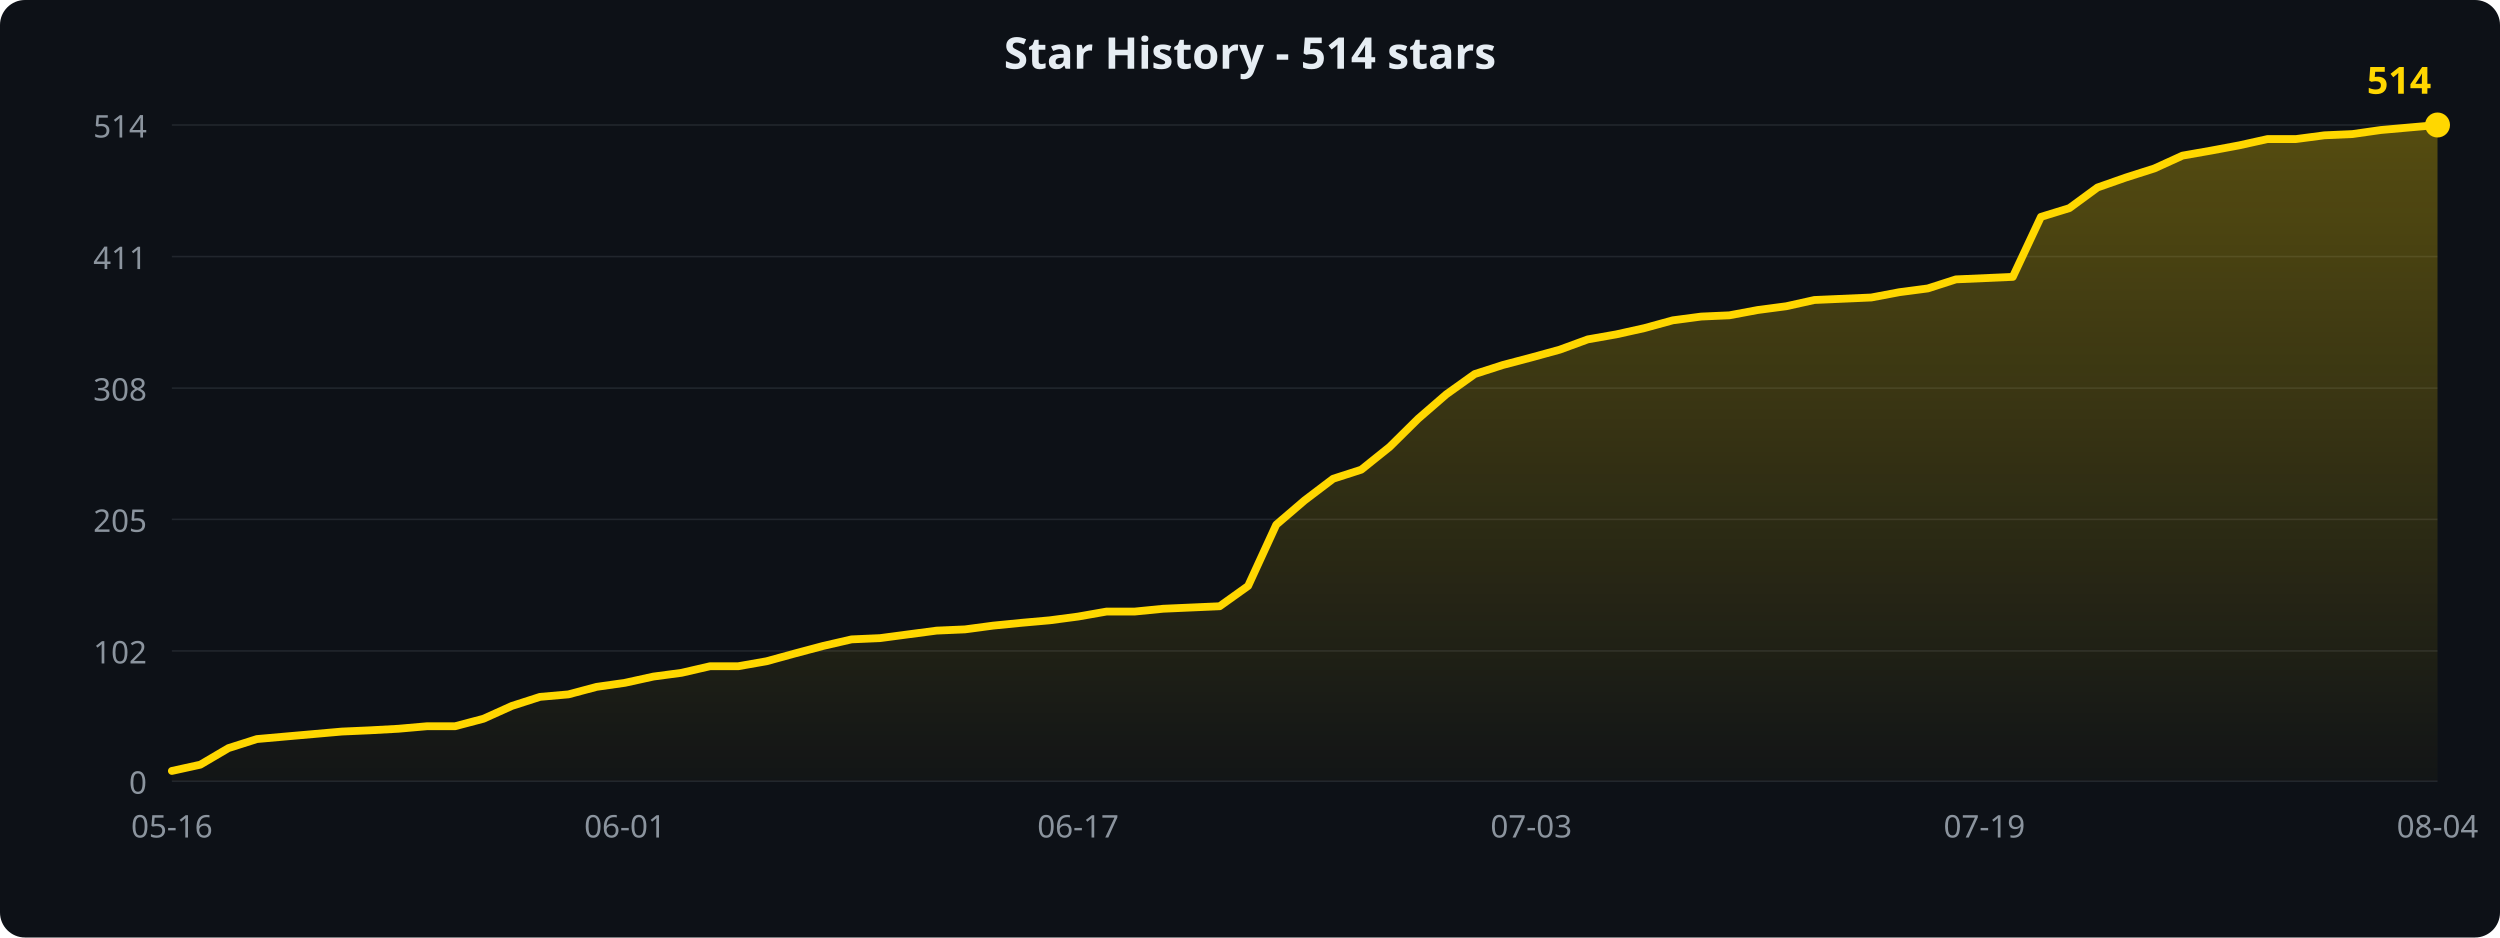
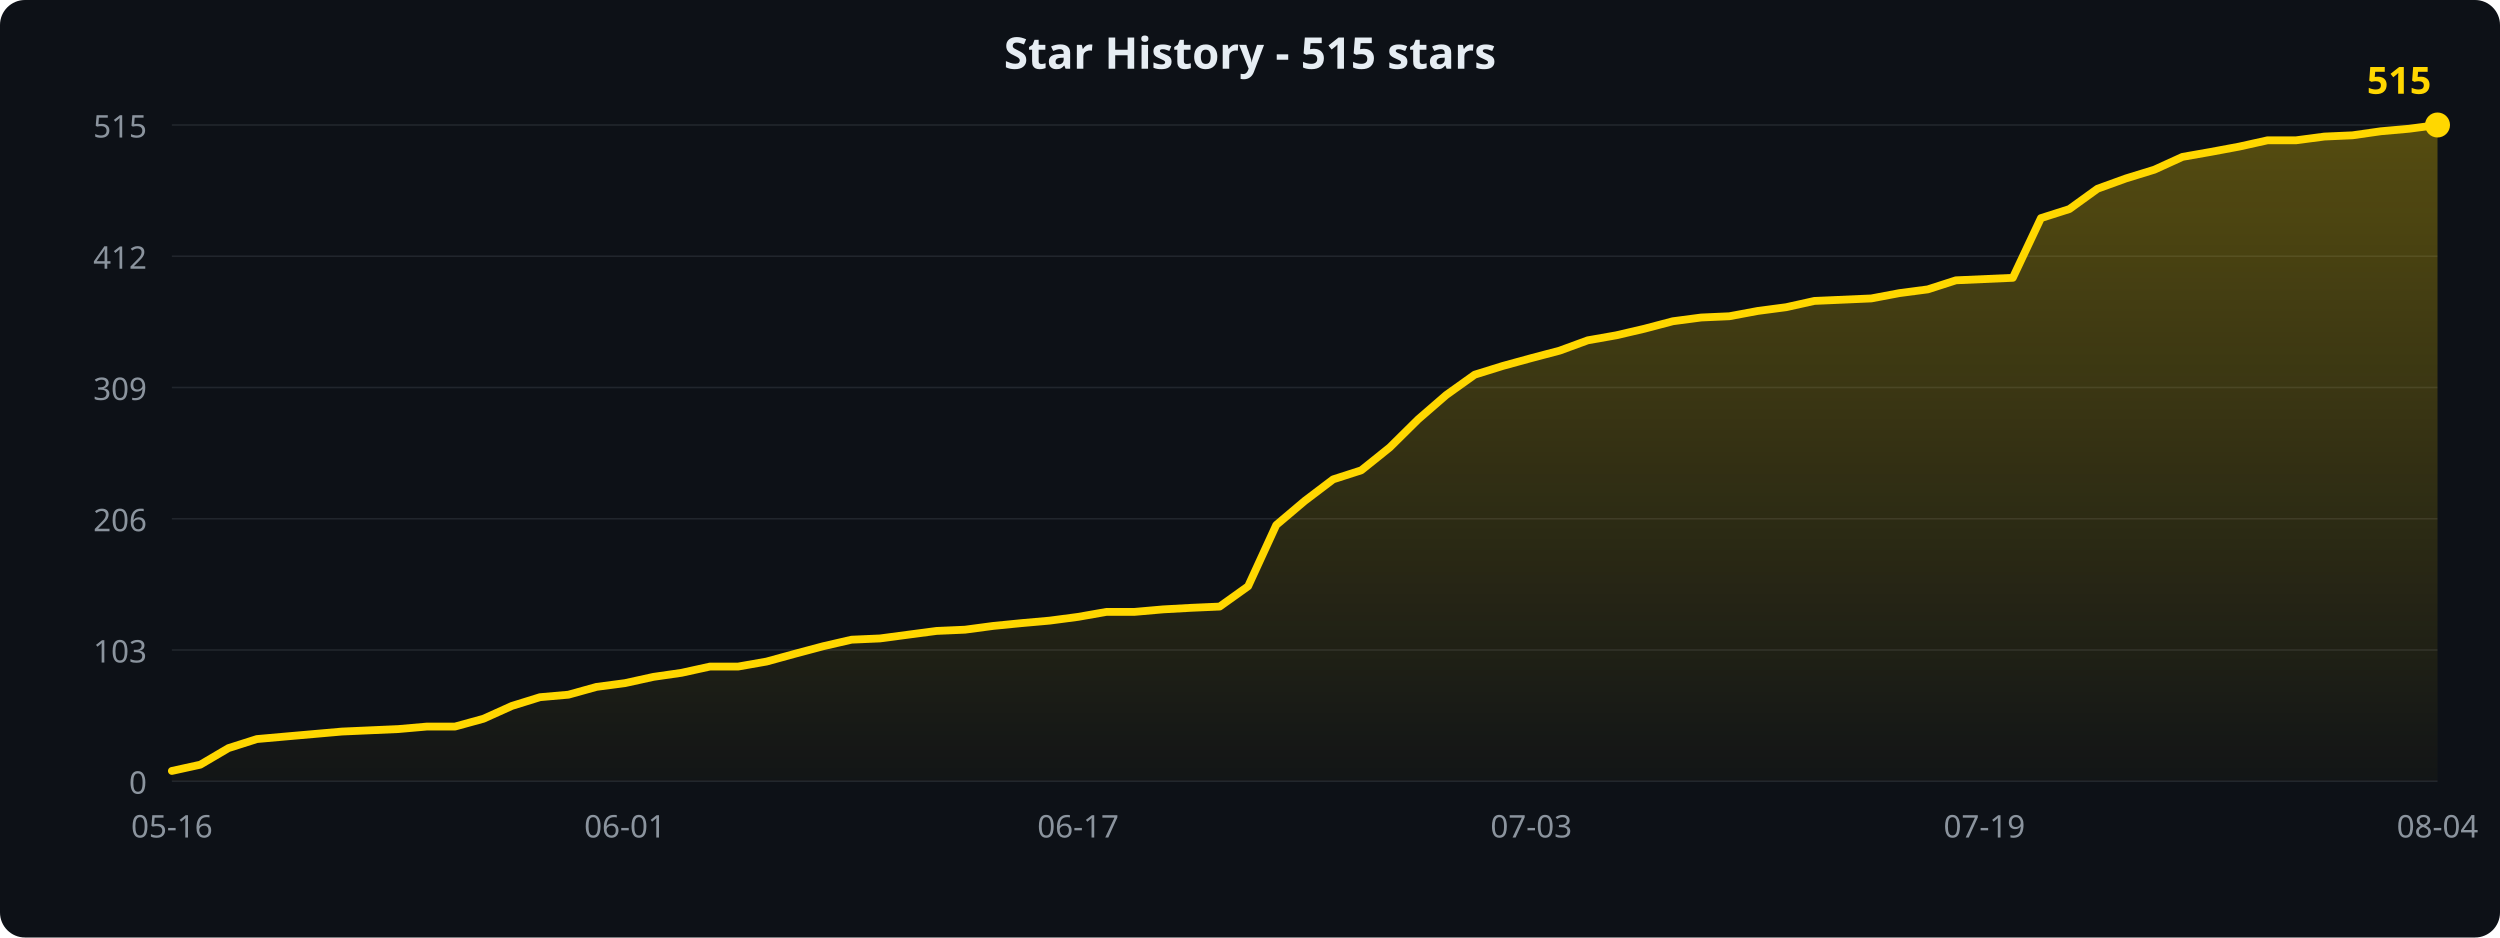
<svg xmlns="http://www.w3.org/2000/svg" viewBox="0 0 800 300" width="800" height="300">
  <defs>
    <linearGradient id="fill" x1="0" y1="0" x2="0" y2="1">
      <stop offset="0%" stop-color="#FFD700" stop-opacity="0.3" />
      <stop offset="100%" stop-color="#FFD700" stop-opacity="0.02" />
    </linearGradient>
  </defs>
  <rect width="800" height="300" rx="8" fill="#0d1117" />
  <text x="400.0" y="22" text-anchor="middle" fill="#e6edf3" font-family="system-ui,sans-serif" font-size="14" font-weight="600">
-     Star History - 514 stars
+     Star History - 515 stars
  </text>
  <line x1="55" y1="250.0" x2="780" y2="250.0" stroke="#21262d" stroke-width="0.5" />
  <text x="47" y="254.0" text-anchor="end" fill="#8b949e" font-family="system-ui,sans-serif" font-size="10">0</text>
-   <line x1="55" y1="208.3" x2="780" y2="208.3" stroke="#21262d" stroke-width="0.5" />
-   <text x="47" y="212.3" text-anchor="end" fill="#8b949e" font-family="system-ui,sans-serif" font-size="10">102</text>
-   <line x1="55" y1="166.2" x2="780" y2="166.2" stroke="#21262d" stroke-width="0.5" />
-   <text x="47" y="170.2" text-anchor="end" fill="#8b949e" font-family="system-ui,sans-serif" font-size="10">205</text>
-   <line x1="55" y1="124.2" x2="780" y2="124.2" stroke="#21262d" stroke-width="0.5" />
-   <text x="47" y="128.2" text-anchor="end" fill="#8b949e" font-family="system-ui,sans-serif" font-size="10">308</text>
-   <line x1="55" y1="82.1" x2="780" y2="82.1" stroke="#21262d" stroke-width="0.5" />
-   <text x="47" y="86.1" text-anchor="end" fill="#8b949e" font-family="system-ui,sans-serif" font-size="10">411</text>
+   <line x1="55" y1="208.0" x2="780" y2="208.0" stroke="#21262d" stroke-width="0.5" />
+   <text x="47" y="212.0" text-anchor="end" fill="#8b949e" font-family="system-ui,sans-serif" font-size="10">103</text>
+   <line x1="55" y1="166.0" x2="780" y2="166.0" stroke="#21262d" stroke-width="0.5" />
+   <text x="47" y="170.0" text-anchor="end" fill="#8b949e" font-family="system-ui,sans-serif" font-size="10">206</text>
+   <line x1="55" y1="124.0" x2="780" y2="124.0" stroke="#21262d" stroke-width="0.5" />
+   <text x="47" y="128.0" text-anchor="end" fill="#8b949e" font-family="system-ui,sans-serif" font-size="10">309</text>
+   <line x1="55" y1="82.0" x2="780" y2="82.0" stroke="#21262d" stroke-width="0.5" />
+   <text x="47" y="86.0" text-anchor="end" fill="#8b949e" font-family="system-ui,sans-serif" font-size="10">412</text>
  <line x1="55" y1="40.0" x2="780" y2="40.0" stroke="#21262d" stroke-width="0.5" />
-   <text x="47" y="44.0" text-anchor="end" fill="#8b949e" font-family="system-ui,sans-serif" font-size="10">514</text>
-   <polygon points="55.0,246.7 64.1,244.7 73.1,239.4 82.2,236.5 91.2,235.7 100.3,234.9 109.4,234.1 118.4,233.7 127.5,233.2 136.6,232.4 145.6,232.4 154.7,230.0 163.8,225.9 172.8,223.0 181.9,222.2 190.9,219.8 200.0,218.5 209.1,216.5 218.1,215.3 227.2,213.2 236.2,213.2 245.3,211.6 254.4,209.1 263.4,206.7 272.5,204.6 281.6,204.2 290.6,203.0 299.7,201.8 308.8,201.4 317.8,200.2 326.9,199.3 335.9,198.5 345.0,197.3 354.1,195.7 363.1,195.7 372.2,194.8 381.2,194.4 390.3,194.0 399.4,187.5 408.4,167.9 417.5,160.1 426.6,153.2 435.6,150.3 444.7,143.0 453.8,134.0 462.8,126.2 471.9,119.7 480.9,116.8 490.0,114.4 499.1,111.9 508.1,108.6 517.2,107.0 526.2,105.0 535.3,102.5 544.4,101.3 553.4,100.9 562.5,99.2 571.6,98.0 580.6,96.0 589.7,95.6 598.8,95.2 607.8,93.5 616.9,92.3 625.9,89.4 635.0,89.0 644.1,88.6 653.1,69.4 662.2,66.6 671.2,60.0 680.3,56.8 689.4,53.9 698.4,49.8 707.5,48.2 716.6,46.5 725.6,44.5 734.7,44.5 743.8,43.3 752.8,42.9 761.9,41.6 770.9,40.8 780.0,40.0 780.0,250.0 55.0,250.0" fill="url(#fill)" />
-   <polyline points="55.0,246.7 64.1,244.7 73.1,239.4 82.2,236.5 91.2,235.7 100.3,234.9 109.4,234.1 118.4,233.7 127.5,233.2 136.6,232.4 145.6,232.4 154.7,230.0 163.8,225.9 172.8,223.0 181.9,222.2 190.9,219.8 200.0,218.5 209.1,216.5 218.1,215.3 227.2,213.2 236.2,213.2 245.3,211.6 254.4,209.1 263.4,206.7 272.5,204.6 281.6,204.2 290.6,203.0 299.7,201.8 308.8,201.4 317.8,200.2 326.9,199.3 335.9,198.5 345.0,197.3 354.1,195.7 363.1,195.7 372.2,194.8 381.2,194.4 390.3,194.0 399.4,187.5 408.4,167.9 417.5,160.1 426.6,153.2 435.6,150.3 444.7,143.0 453.8,134.0 462.8,126.2 471.9,119.7 480.9,116.8 490.0,114.4 499.1,111.9 508.1,108.6 517.2,107.0 526.2,105.0 535.3,102.5 544.4,101.3 553.4,100.9 562.5,99.2 571.6,98.0 580.6,96.0 589.7,95.6 598.8,95.2 607.8,93.5 616.9,92.3 625.9,89.4 635.0,89.0 644.1,88.6 653.1,69.4 662.2,66.6 671.2,60.0 680.3,56.8 689.4,53.9 698.4,49.8 707.5,48.2 716.6,46.5 725.6,44.5 734.7,44.5 743.8,43.3 752.8,42.9 761.9,41.6 770.9,40.8 780.0,40.0" fill="none" stroke="#FFD700" stroke-width="2.5" stroke-linejoin="round" stroke-linecap="round" />
+   <text x="47" y="44.0" text-anchor="end" fill="#8b949e" font-family="system-ui,sans-serif" font-size="10">515</text>
+   <polygon points="55.0,246.7 64.1,244.7 73.1,239.4 82.2,236.5 91.2,235.7 100.3,234.9 109.4,234.1 118.4,233.7 127.5,233.3 136.6,232.5 145.6,232.5 154.7,230.0 163.8,225.9 172.8,223.1 181.9,222.3 190.9,219.8 200.0,218.6 209.1,216.6 218.1,215.3 227.2,213.3 236.2,213.3 245.3,211.7 254.4,209.2 263.4,206.8 272.5,204.7 281.6,204.3 290.6,203.1 299.7,201.9 308.8,201.5 317.8,200.3 326.9,199.4 335.9,198.6 345.0,197.4 354.1,195.8 363.1,195.8 372.2,195.0 381.2,194.5 390.3,194.1 399.4,187.6 408.4,168.0 417.5,160.3 426.6,153.4 435.6,150.5 444.7,143.2 453.8,134.2 462.8,126.4 471.9,119.9 480.9,117.1 490.0,114.6 499.1,112.2 508.1,108.9 517.2,107.3 526.2,105.2 535.3,102.8 544.4,101.6 553.4,101.2 562.5,99.5 571.6,98.3 580.6,96.3 589.7,95.9 598.8,95.5 607.8,93.8 616.9,92.6 625.9,89.7 635.0,89.3 644.1,88.9 653.1,69.8 662.2,66.9 671.2,60.4 680.3,57.1 689.4,54.3 698.4,50.2 707.5,48.6 716.6,46.9 725.6,44.9 734.7,44.9 743.8,43.7 752.8,43.3 761.9,42.0 770.9,41.2 780.0,40.0 780.0,250.0 55.0,250.0" fill="url(#fill)" />
+   <polyline points="55.0,246.7 64.1,244.7 73.1,239.4 82.2,236.5 91.2,235.7 100.3,234.9 109.4,234.1 118.4,233.7 127.5,233.3 136.6,232.5 145.6,232.5 154.7,230.0 163.8,225.9 172.8,223.1 181.9,222.3 190.9,219.8 200.0,218.6 209.1,216.6 218.1,215.3 227.2,213.3 236.2,213.3 245.3,211.7 254.4,209.2 263.4,206.8 272.5,204.7 281.6,204.3 290.6,203.1 299.7,201.9 308.8,201.5 317.8,200.3 326.9,199.4 335.9,198.6 345.0,197.4 354.1,195.8 363.1,195.8 372.2,195.0 381.2,194.5 390.3,194.1 399.4,187.6 408.4,168.0 417.5,160.3 426.6,153.4 435.6,150.5 444.7,143.2 453.8,134.2 462.8,126.4 471.9,119.9 480.9,117.1 490.0,114.6 499.1,112.2 508.1,108.9 517.2,107.3 526.2,105.2 535.3,102.8 544.4,101.6 553.4,101.2 562.5,99.5 571.6,98.3 580.6,96.3 589.7,95.9 598.8,95.5 607.8,93.8 616.9,92.6 625.9,89.7 635.0,89.3 644.1,88.9 653.1,69.8 662.2,66.9 671.2,60.4 680.3,57.1 689.4,54.3 698.4,50.2 707.5,48.6 716.6,46.9 725.6,44.9 734.7,44.9 743.8,43.7 752.8,43.3 761.9,42.0 770.9,41.2 780.0,40.0" fill="none" stroke="#FFD700" stroke-width="2.5" stroke-linejoin="round" stroke-linecap="round" />
  <text x="55.0" y="268" text-anchor="middle" fill="#8b949e" font-family="system-ui,sans-serif" font-size="10">05-16</text>
  <text x="200.0" y="268" text-anchor="middle" fill="#8b949e" font-family="system-ui,sans-serif" font-size="10">06-01</text>
  <text x="345.0" y="268" text-anchor="middle" fill="#8b949e" font-family="system-ui,sans-serif" font-size="10">06-17</text>
  <text x="490.0" y="268" text-anchor="middle" fill="#8b949e" font-family="system-ui,sans-serif" font-size="10">07-03</text>
  <text x="635.0" y="268" text-anchor="middle" fill="#8b949e" font-family="system-ui,sans-serif" font-size="10">07-19</text>
  <text x="780.0" y="268" text-anchor="middle" fill="#8b949e" font-family="system-ui,sans-serif" font-size="10">08-04</text>
  <circle cx="780.0" cy="40.0" r="4" fill="#FFD700" />
-   <text x="778.0" y="30.0" text-anchor="end" fill="#FFD700" font-family="system-ui,sans-serif" font-size="12" font-weight="600">514</text>
+   <text x="778.0" y="30.0" text-anchor="end" fill="#FFD700" font-family="system-ui,sans-serif" font-size="12" font-weight="600">515</text>
</svg>
